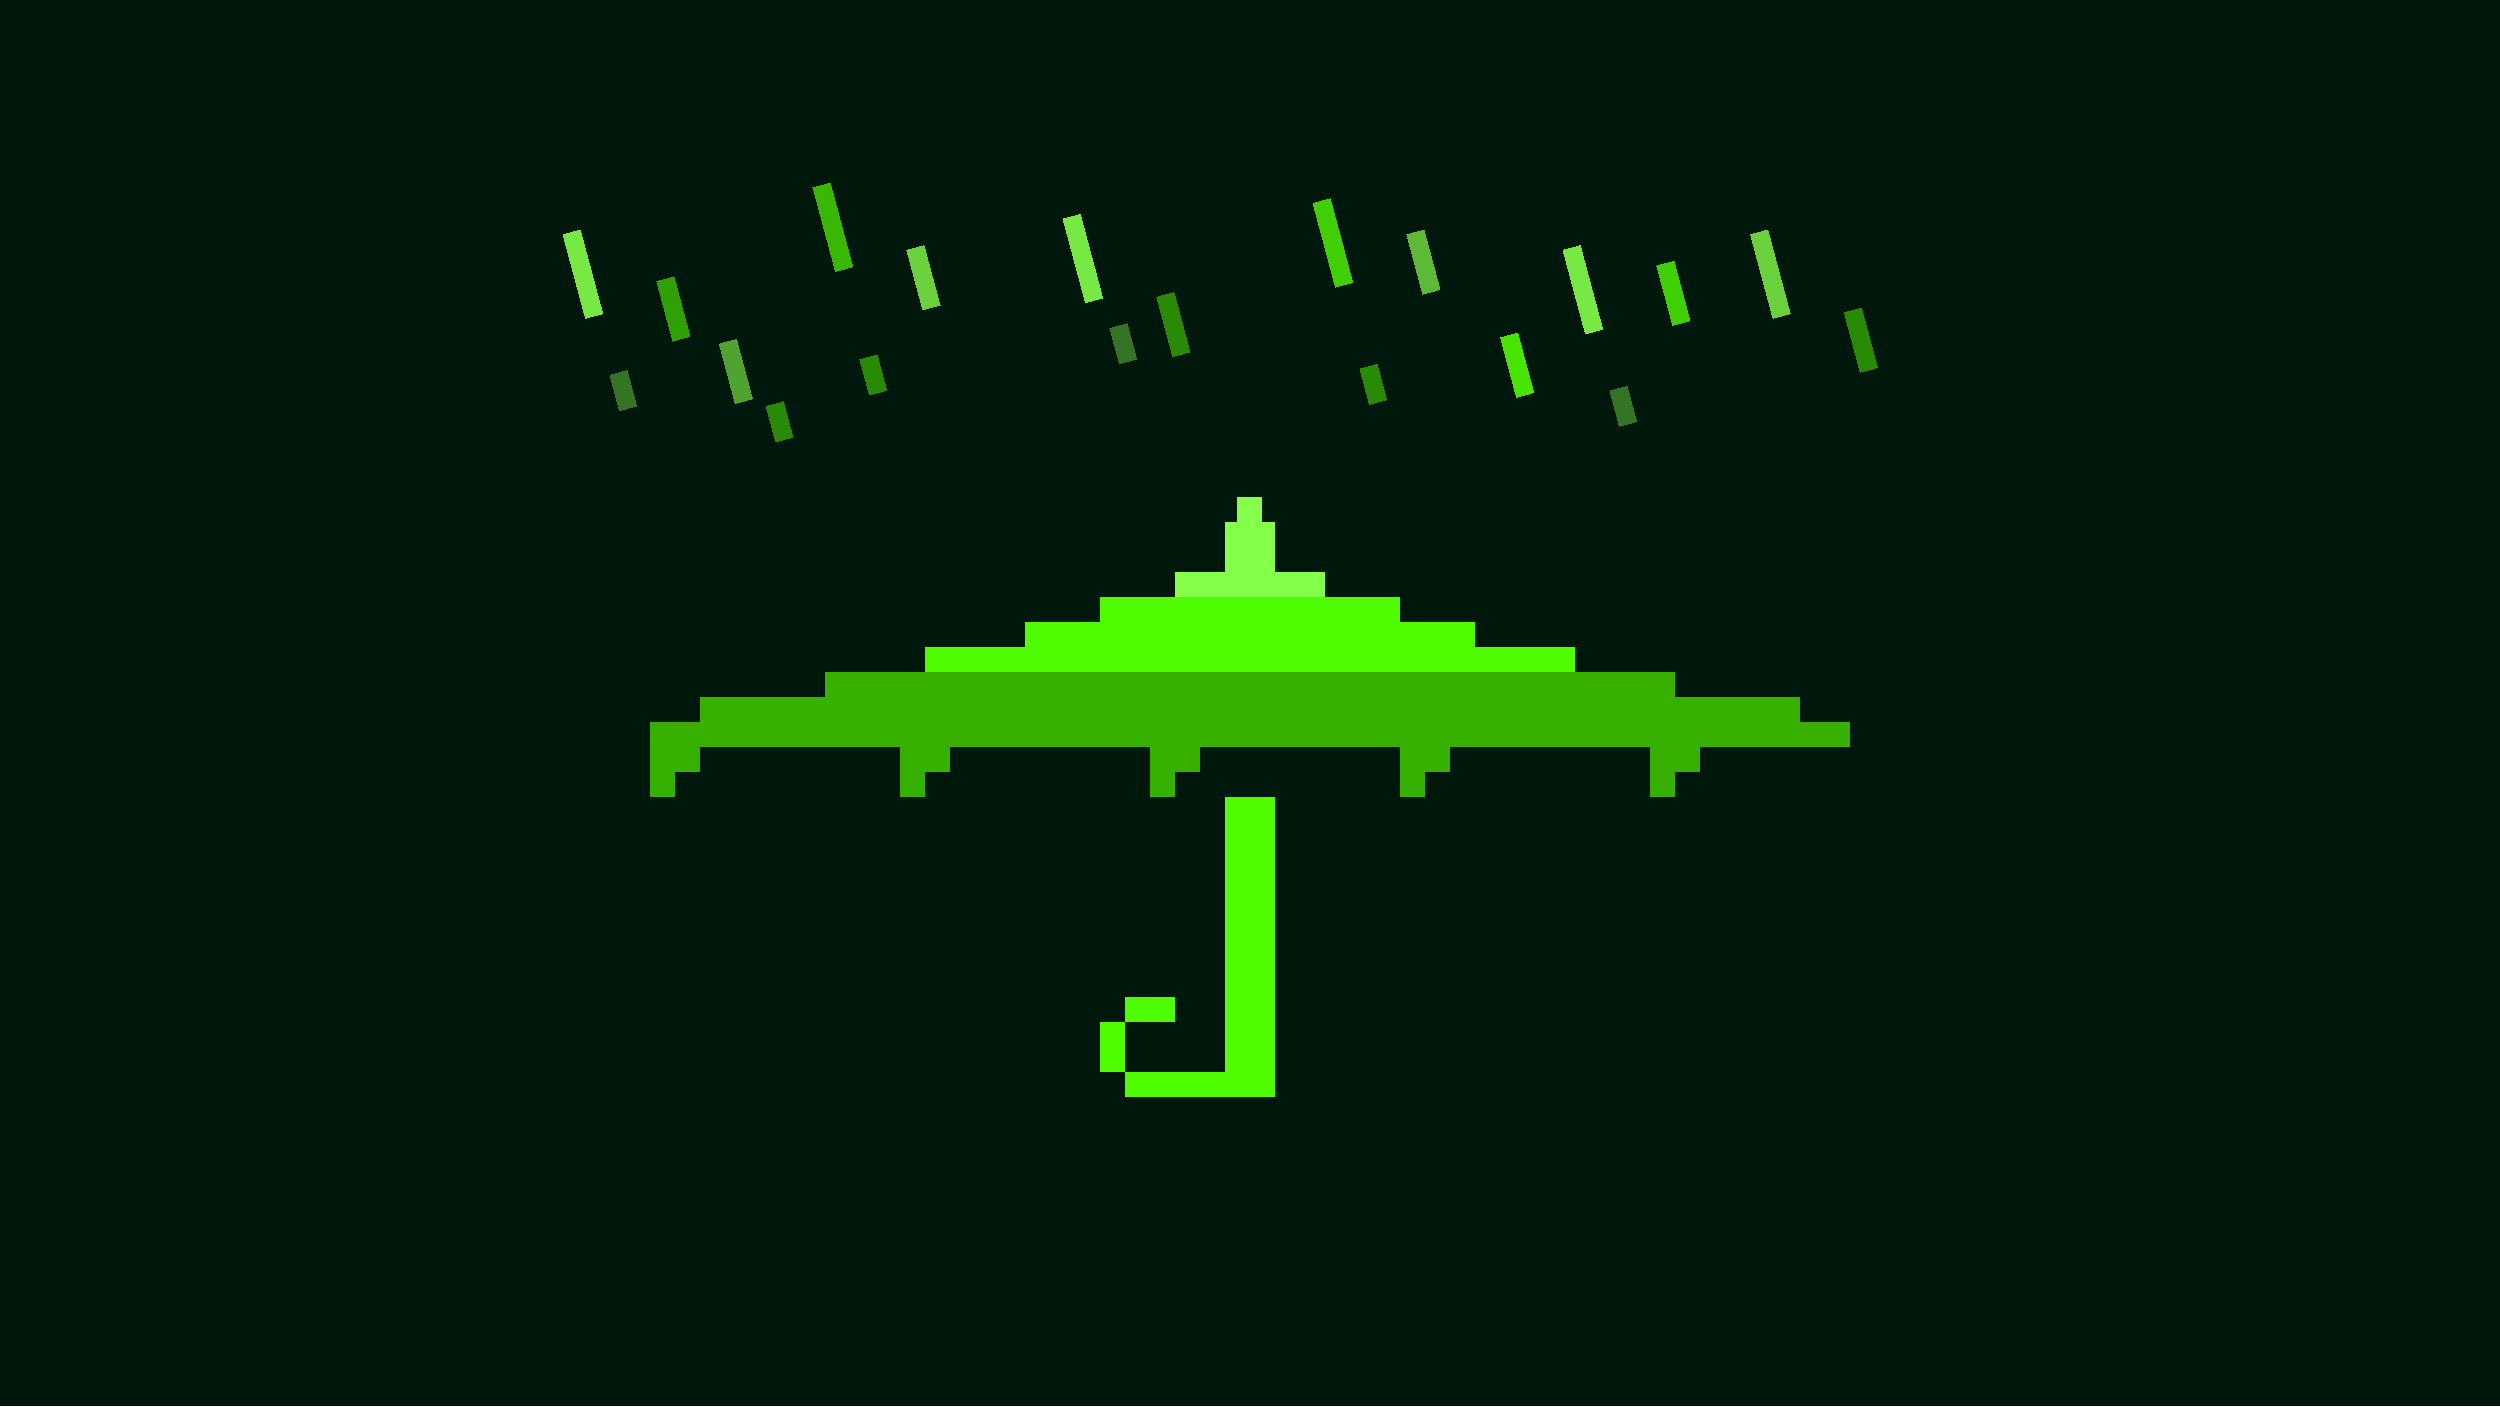
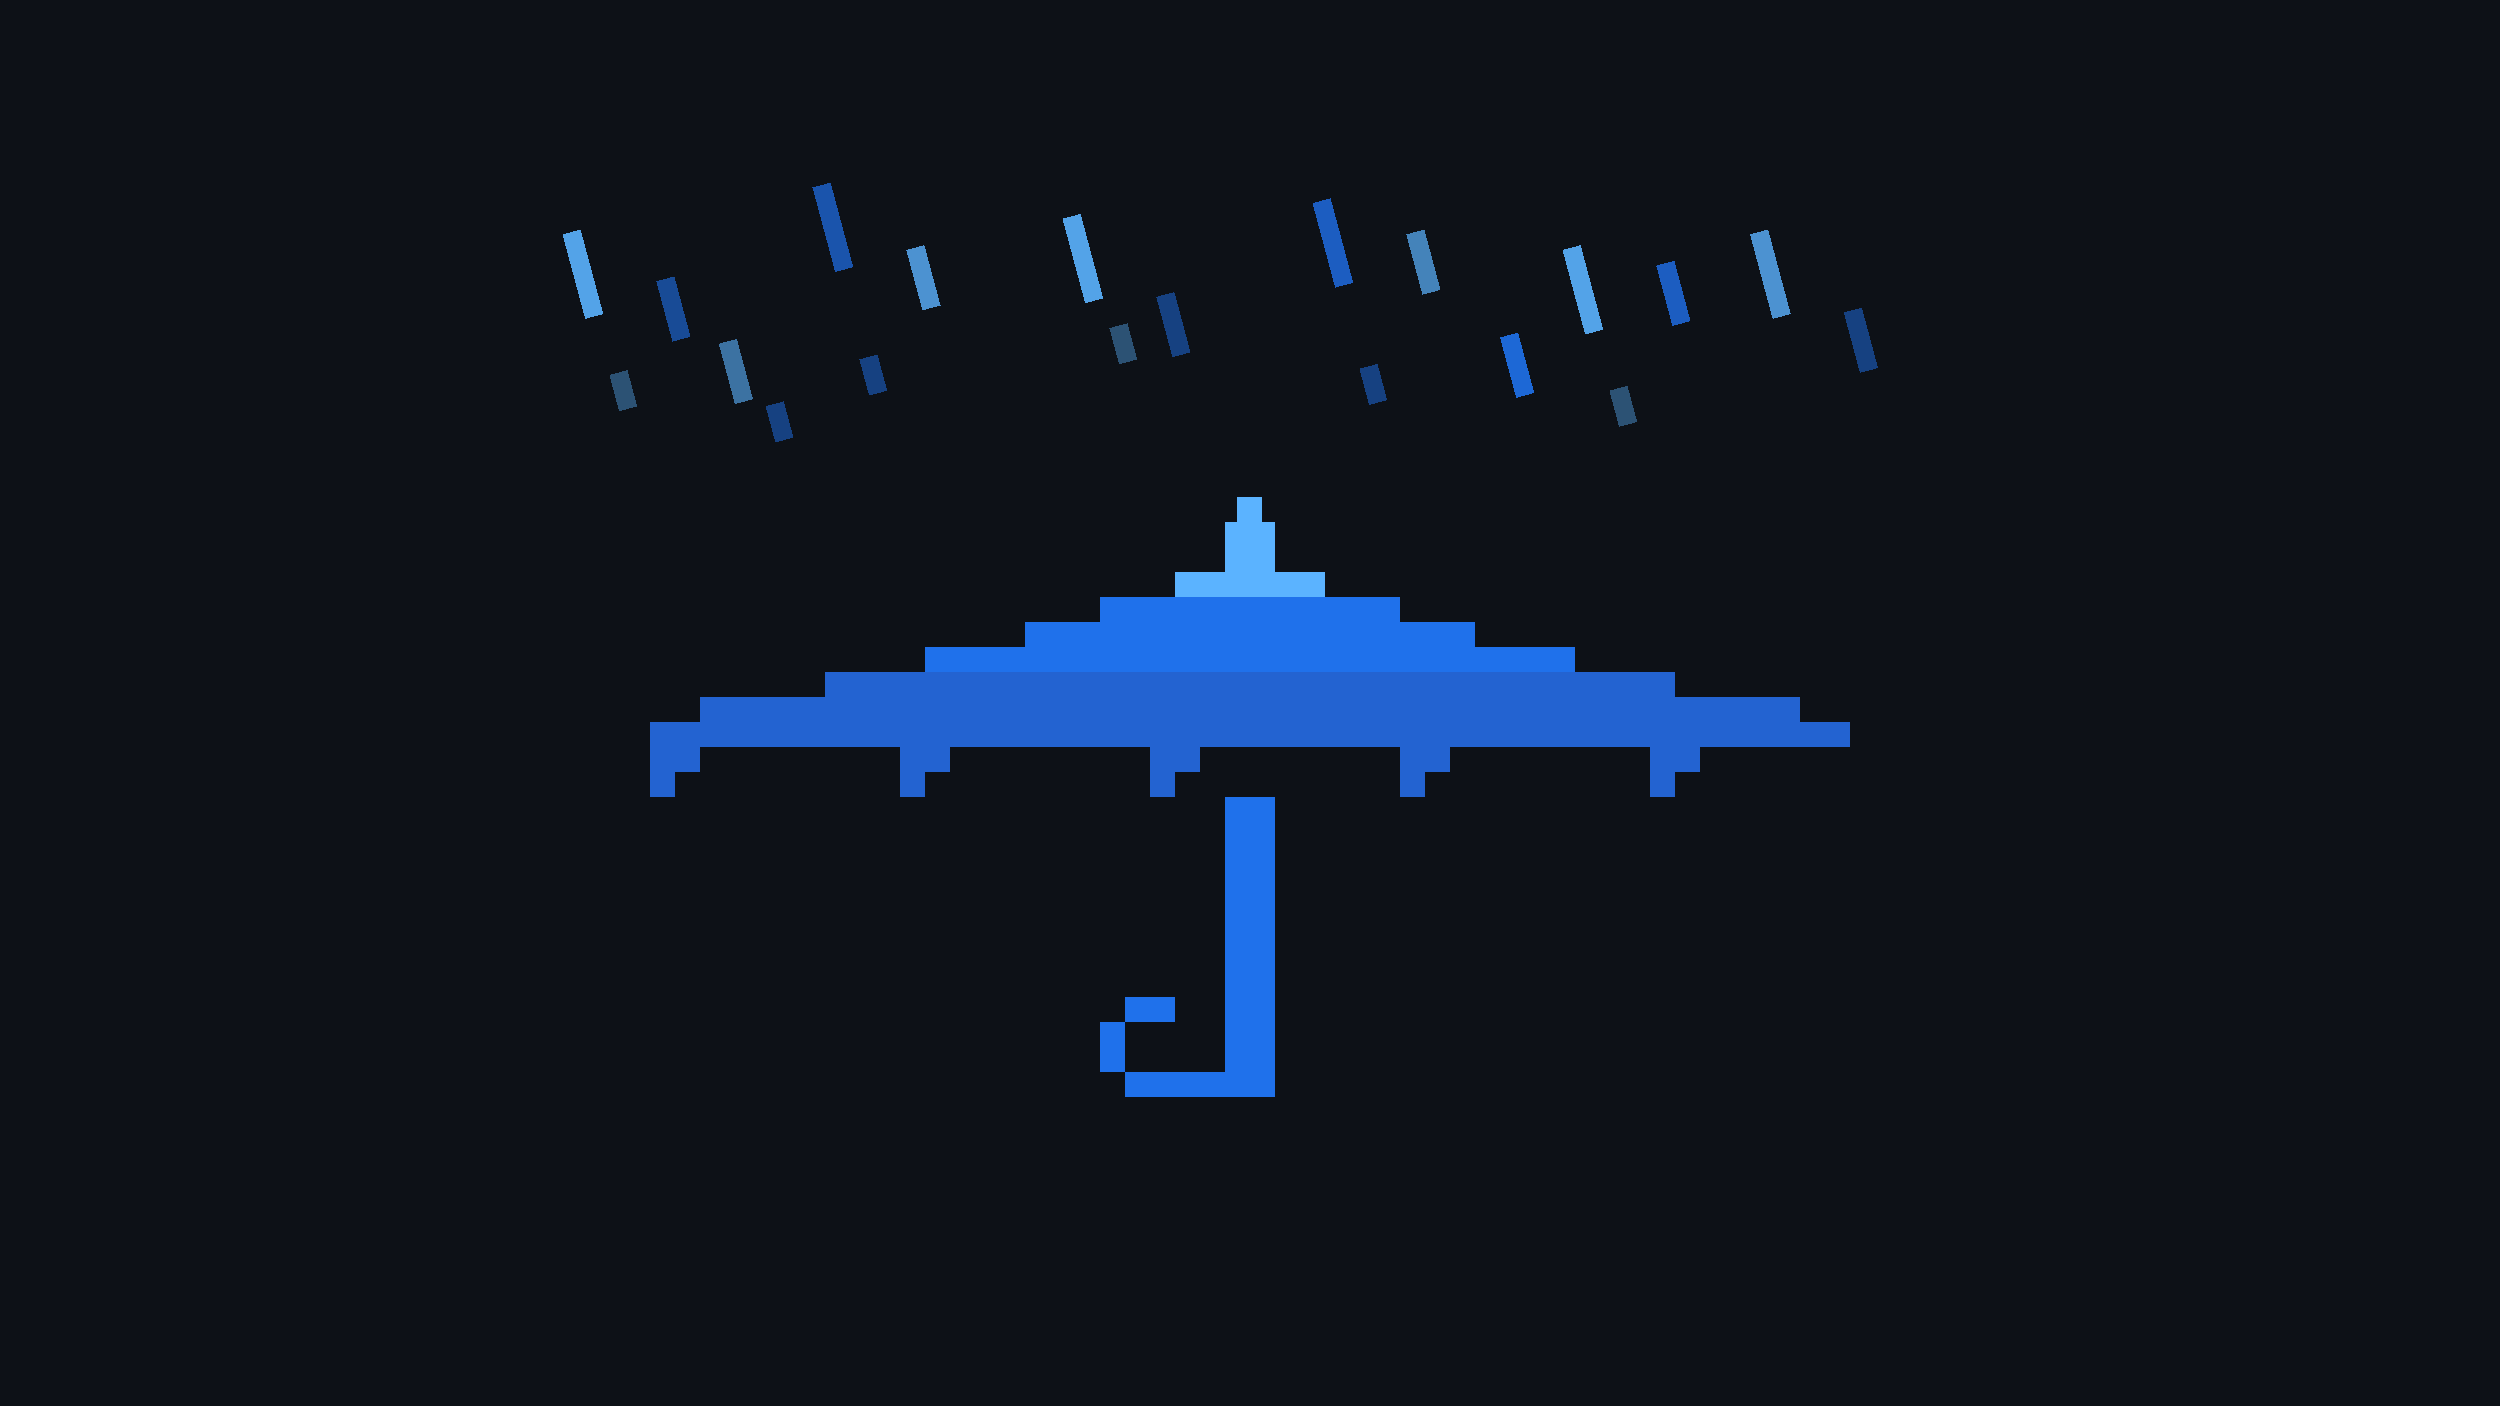
<svg xmlns="http://www.w3.org/2000/svg" viewBox="0 0 800 450" width="800" height="450" shape-rendering="crispEdges">
-   <rect x="0" y="0" width="800" height="450" fill="#00180B" />
-   <rect x="180" y="75" width="6" height="28" fill="#84FF4A" opacity="0.9" transform="rotate(-15 180 75)">
+   <defs>
+     <style>
+       .bg      { fill: #0d1117; }
+       .hi      { fill: #5bb3ff; }
+       .mid     { fill: #1f71eb; }
+       .shadow  { fill: #2363d1; }
+       .drop-a  { fill: #5bb3ff; }
+       .drop-b  { fill: #1f71eb; }
+       @media (prefers-color-scheme: light) {
+         .bg      { fill: #e2f2ff; }
+         .hi      { fill: #1f71eb; }
+         .mid     { fill: #0092ff; }
+         .shadow  { fill: #1f71eb; }
+         .drop-a  { fill: #1f71eb; }
+         .drop-b  { fill: #0092ff; }
+       }
+     </style>
+   </defs>
+   <rect x="0" y="0" width="800" height="450" class="bg" />
+   <rect x="180" y="75" width="6" height="28" class="drop-a" opacity="0.9" transform="rotate(-15 180 75)">
    <animateTransform attributeName="transform" type="translate" values="0 0; 6 40" dur="1.0s" repeatCount="indefinite" additive="sum" />
    <animate attributeName="opacity" values="0.9;0.9;0" dur="1.0s" repeatCount="indefinite" />
  </rect>
-   <rect x="260" y="60" width="6" height="28" fill="#50FC00" opacity="0.7" transform="rotate(-15 260 60)">
+   <rect x="260" y="60" width="6" height="28" class="drop-b" opacity="0.7" transform="rotate(-15 260 60)">
    <animateTransform attributeName="transform" type="translate" values="0 0; 6 40" dur="1.3s" repeatCount="indefinite" additive="sum" />
    <animate attributeName="opacity" values="0.7;0.7;0" dur="1.3s" repeatCount="indefinite" />
  </rect>
-   <rect x="340" y="70" width="6" height="28" fill="#84FF4A" opacity="0.9" transform="rotate(-15 340 70)">
+   <rect x="340" y="70" width="6" height="28" class="drop-a" opacity="0.9" transform="rotate(-15 340 70)">
    <animateTransform attributeName="transform" type="translate" values="0 0; 6 40" dur="1.1s" repeatCount="indefinite" additive="sum" />
    <animate attributeName="opacity" values="0.9;0.9;0" dur="1.1s" repeatCount="indefinite" />
  </rect>
-   <rect x="420" y="65" width="6" height="28" fill="#50FC00" opacity="0.8" transform="rotate(-15 420 65)">
+   <rect x="420" y="65" width="6" height="28" class="drop-b" opacity="0.8" transform="rotate(-15 420 65)">
    <animateTransform attributeName="transform" type="translate" values="0 0; 6 40" dur="1.4s" repeatCount="indefinite" additive="sum" />
    <animate attributeName="opacity" values="0.8;0.8;0" dur="1.4s" repeatCount="indefinite" />
  </rect>
-   <rect x="500" y="80" width="6" height="28" fill="#84FF4A" opacity="0.9" transform="rotate(-15 500 80)">
+   <rect x="500" y="80" width="6" height="28" class="drop-a" opacity="0.9" transform="rotate(-15 500 80)">
    <animateTransform attributeName="transform" type="translate" values="0 0; 6 40" dur="1.2s" repeatCount="indefinite" additive="sum" />
    <animate attributeName="opacity" values="0.9;0.9;0" dur="1.2s" repeatCount="indefinite" />
  </rect>
-   <rect x="210" y="90" width="6" height="20" fill="#50FC00" opacity="0.6" transform="rotate(-15 210 90)">
+   <rect x="210" y="90" width="6" height="20" class="drop-b" opacity="0.6" transform="rotate(-15 210 90)">
    <animateTransform attributeName="transform" type="translate" values="0 0; 6 40" dur="1.5s" repeatCount="indefinite" additive="sum" />
    <animate attributeName="opacity" values="0.6;0.6;0" dur="1.5s" repeatCount="indefinite" />
  </rect>
-   <rect x="290" y="80" width="6" height="20" fill="#84FF4A" opacity="0.8" transform="rotate(-15 290 80)">
+   <rect x="290" y="80" width="6" height="20" class="drop-a" opacity="0.8" transform="rotate(-15 290 80)">
    <animateTransform attributeName="transform" type="translate" values="0 0; 6 40" dur="1.1s" repeatCount="indefinite" additive="sum" />
    <animate attributeName="opacity" values="0.8;0.8;0" dur="1.1s" repeatCount="indefinite" />
  </rect>
-   <rect x="370" y="95" width="6" height="20" fill="#50FC00" opacity="0.5" transform="rotate(-15 370 95)">
+   <rect x="370" y="95" width="6" height="20" class="drop-b" opacity="0.5" transform="rotate(-15 370 95)">
    <animateTransform attributeName="transform" type="translate" values="0 0; 6 40" dur="1.6s" repeatCount="indefinite" additive="sum" />
    <animate attributeName="opacity" values="0.5;0.5;0" dur="1.6s" repeatCount="indefinite" />
  </rect>
-   <rect x="450" y="75" width="6" height="20" fill="#84FF4A" opacity="0.7" transform="rotate(-15 450 75)">
+   <rect x="450" y="75" width="6" height="20" class="drop-a" opacity="0.7" transform="rotate(-15 450 75)">
    <animateTransform attributeName="transform" type="translate" values="0 0; 6 40" dur="1.3s" repeatCount="indefinite" additive="sum" />
    <animate attributeName="opacity" values="0.7;0.7;0" dur="1.3s" repeatCount="indefinite" />
  </rect>
-   <rect x="530" y="85" width="6" height="20" fill="#50FC00" opacity="0.8" transform="rotate(-15 530 85)">
+   <rect x="530" y="85" width="6" height="20" class="drop-b" opacity="0.8" transform="rotate(-15 530 85)">
    <animateTransform attributeName="transform" type="translate" values="0 0; 6 40" dur="1.0s" repeatCount="indefinite" additive="sum" />
    <animate attributeName="opacity" values="0.8;0.8;0" dur="1.0s" repeatCount="indefinite" />
  </rect>
-   <rect x="230" y="110" width="6" height="20" fill="#84FF4A" opacity="0.6" transform="rotate(-15 230 110)">
+   <rect x="230" y="110" width="6" height="20" class="drop-a" opacity="0.6" transform="rotate(-15 230 110)">
    <animateTransform attributeName="transform" type="translate" values="0 0; 6 40" dur="1.7s" repeatCount="indefinite" additive="sum" />
    <animate attributeName="opacity" values="0.6;0.6;0" dur="1.7s" repeatCount="indefinite" />
  </rect>
-   <rect x="480" y="108" width="6" height="20" fill="#50FC00" opacity="0.9" transform="rotate(-15 480 108)">
+   <rect x="480" y="108" width="6" height="20" class="drop-b" opacity="0.9" transform="rotate(-15 480 108)">
    <animateTransform attributeName="transform" type="translate" values="0 0; 6 40" dur="1.2s" repeatCount="indefinite" additive="sum" />
    <animate attributeName="opacity" values="0.9;0.9;0" dur="1.2s" repeatCount="indefinite" />
  </rect>
-   <rect x="195" y="120" width="6" height="12" fill="#84FF4A" opacity="0.4" transform="rotate(-15 195 120)">
+   <rect x="195" y="120" width="6" height="12" class="drop-a" opacity="0.4" transform="rotate(-15 195 120)">
    <animateTransform attributeName="transform" type="translate" values="0 0; 6 40" dur="1.4s" repeatCount="indefinite" additive="sum" />
    <animate attributeName="opacity" values="0.4;0.4;0" dur="1.4s" repeatCount="indefinite" />
  </rect>
-   <rect x="275" y="115" width="6" height="12" fill="#50FC00" opacity="0.5" transform="rotate(-15 275 115)">
+   <rect x="275" y="115" width="6" height="12" class="drop-b" opacity="0.5" transform="rotate(-15 275 115)">
    <animateTransform attributeName="transform" type="translate" values="0 0; 6 40" dur="1.6s" repeatCount="indefinite" additive="sum" />
    <animate attributeName="opacity" values="0.5;0.5;0" dur="1.6s" repeatCount="indefinite" />
  </rect>
-   <rect x="355" y="105" width="6" height="12" fill="#84FF4A" opacity="0.4" transform="rotate(-15 355 105)">
+   <rect x="355" y="105" width="6" height="12" class="drop-a" opacity="0.4" transform="rotate(-15 355 105)">
    <animateTransform attributeName="transform" type="translate" values="0 0; 6 40" dur="1.1s" repeatCount="indefinite" additive="sum" />
    <animate attributeName="opacity" values="0.4;0.4;0" dur="1.1s" repeatCount="indefinite" />
  </rect>
-   <rect x="435" y="118" width="6" height="12" fill="#50FC00" opacity="0.5" transform="rotate(-15 435 118)">
+   <rect x="435" y="118" width="6" height="12" class="drop-b" opacity="0.5" transform="rotate(-15 435 118)">
    <animateTransform attributeName="transform" type="translate" values="0 0; 6 40" dur="1.5s" repeatCount="indefinite" additive="sum" />
    <animate attributeName="opacity" values="0.5;0.5;0" dur="1.5s" repeatCount="indefinite" />
  </rect>
-   <rect x="515" y="125" width="6" height="12" fill="#84FF4A" opacity="0.4" transform="rotate(-15 515 125)">
+   <rect x="515" y="125" width="6" height="12" class="drop-a" opacity="0.4" transform="rotate(-15 515 125)">
    <animateTransform attributeName="transform" type="translate" values="0 0; 6 40" dur="1.3s" repeatCount="indefinite" additive="sum" />
    <animate attributeName="opacity" values="0.4;0.4;0" dur="1.3s" repeatCount="indefinite" />
  </rect>
-   <rect x="245" y="130" width="6" height="12" fill="#50FC00" opacity="0.5" transform="rotate(-15 245 130)">
+   <rect x="245" y="130" width="6" height="12" class="drop-b" opacity="0.5" transform="rotate(-15 245 130)">
    <animateTransform attributeName="transform" type="translate" values="0 0; 6 40" dur="1.8s" repeatCount="indefinite" additive="sum" />
    <animate attributeName="opacity" values="0.5;0.5;0" dur="1.8s" repeatCount="indefinite" />
  </rect>
-   <rect x="560" y="75" width="6" height="28" fill="#84FF4A" opacity="0.8" transform="rotate(-15 560 75)">
+   <rect x="560" y="75" width="6" height="28" class="drop-a" opacity="0.8" transform="rotate(-15 560 75)">
    <animateTransform attributeName="transform" type="translate" values="0 0; 6 40" dur="1.2s" repeatCount="indefinite" additive="sum" />
    <animate attributeName="opacity" values="0.8;0.8;0" dur="1.2s" repeatCount="indefinite" />
  </rect>
-   <rect x="590" y="100" width="6" height="20" fill="#50FC00" opacity="0.5" transform="rotate(-15 590 100)">
+   <rect x="590" y="100" width="6" height="20" class="drop-b" opacity="0.5" transform="rotate(-15 590 100)">
    <animateTransform attributeName="transform" type="translate" values="0 0; 6 40" dur="1.4s" repeatCount="indefinite" additive="sum" />
    <animate attributeName="opacity" values="0.5;0.5;0" dur="1.4s" repeatCount="indefinite" />
  </rect>
-   <rect x="392" y="175" width="16" height="8" fill="#84FF4A" />
-   <rect x="376" y="183" width="48" height="8" fill="#84FF4A" />
-   <rect x="352" y="191" width="96" height="8" fill="#50FC00" />
-   <rect x="328" y="199" width="144" height="8" fill="#50FC00" />
-   <rect x="296" y="207" width="208" height="8" fill="#50FC00" />
-   <rect x="264" y="215" width="272" height="8" fill="#38B000" />
-   <rect x="224" y="223" width="352" height="8" fill="#38B000" />
-   <rect x="208" y="231" width="384" height="8" fill="#38B000" />
-   <rect x="208" y="239" width="16" height="8" fill="#38B000" />
-   <rect x="208" y="247" width="8" height="8" fill="#38B000" />
-   <rect x="288" y="239" width="16" height="8" fill="#38B000" />
-   <rect x="288" y="247" width="8" height="8" fill="#38B000" />
-   <rect x="368" y="239" width="16" height="8" fill="#38B000" />
-   <rect x="368" y="247" width="8" height="8" fill="#38B000" />
-   <rect x="448" y="239" width="16" height="8" fill="#38B000" />
-   <rect x="448" y="247" width="8" height="8" fill="#38B000" />
-   <rect x="528" y="239" width="16" height="8" fill="#38B000" />
-   <rect x="528" y="247" width="8" height="8" fill="#38B000" />
-   <rect x="392" y="167" width="16" height="8" fill="#84FF4A" />
-   <rect x="396" y="159" width="8" height="8" fill="#84FF4A" />
-   <rect x="392" y="255" width="16" height="96" fill="#50FC00" />
-   <rect x="360" y="343" width="32" height="8" fill="#50FC00" />
-   <rect x="352" y="327" width="8" height="16" fill="#50FC00" />
-   <rect x="360" y="319" width="16" height="8" fill="#50FC00" />
+   <rect x="392" y="175" width="16" height="8" class="hi" />
+   <rect x="376" y="183" width="48" height="8" class="hi" />
+   <rect x="352" y="191" width="96" height="8" class="mid" />
+   <rect x="328" y="199" width="144" height="8" class="mid" />
+   <rect x="296" y="207" width="208" height="8" class="mid" />
+   <rect x="264" y="215" width="272" height="8" class="shadow" />
+   <rect x="224" y="223" width="352" height="8" class="shadow" />
+   <rect x="208" y="231" width="384" height="8" class="shadow" />
+   <rect x="208" y="239" width="16" height="8" class="shadow" />
+   <rect x="208" y="247" width="8" height="8" class="shadow" />
+   <rect x="288" y="239" width="16" height="8" class="shadow" />
+   <rect x="288" y="247" width="8" height="8" class="shadow" />
+   <rect x="368" y="239" width="16" height="8" class="shadow" />
+   <rect x="368" y="247" width="8" height="8" class="shadow" />
+   <rect x="448" y="239" width="16" height="8" class="shadow" />
+   <rect x="448" y="247" width="8" height="8" class="shadow" />
+   <rect x="528" y="239" width="16" height="8" class="shadow" />
+   <rect x="528" y="247" width="8" height="8" class="shadow" />
+   <rect x="392" y="167" width="16" height="8" class="hi" />
+   <rect x="396" y="159" width="8" height="8" class="hi" />
+   <rect x="392" y="255" width="16" height="96" class="mid" />
+   <rect x="360" y="343" width="32" height="8" class="mid" />
+   <rect x="352" y="327" width="8" height="16" class="mid" />
+   <rect x="360" y="319" width="16" height="8" class="mid" />
</svg>
